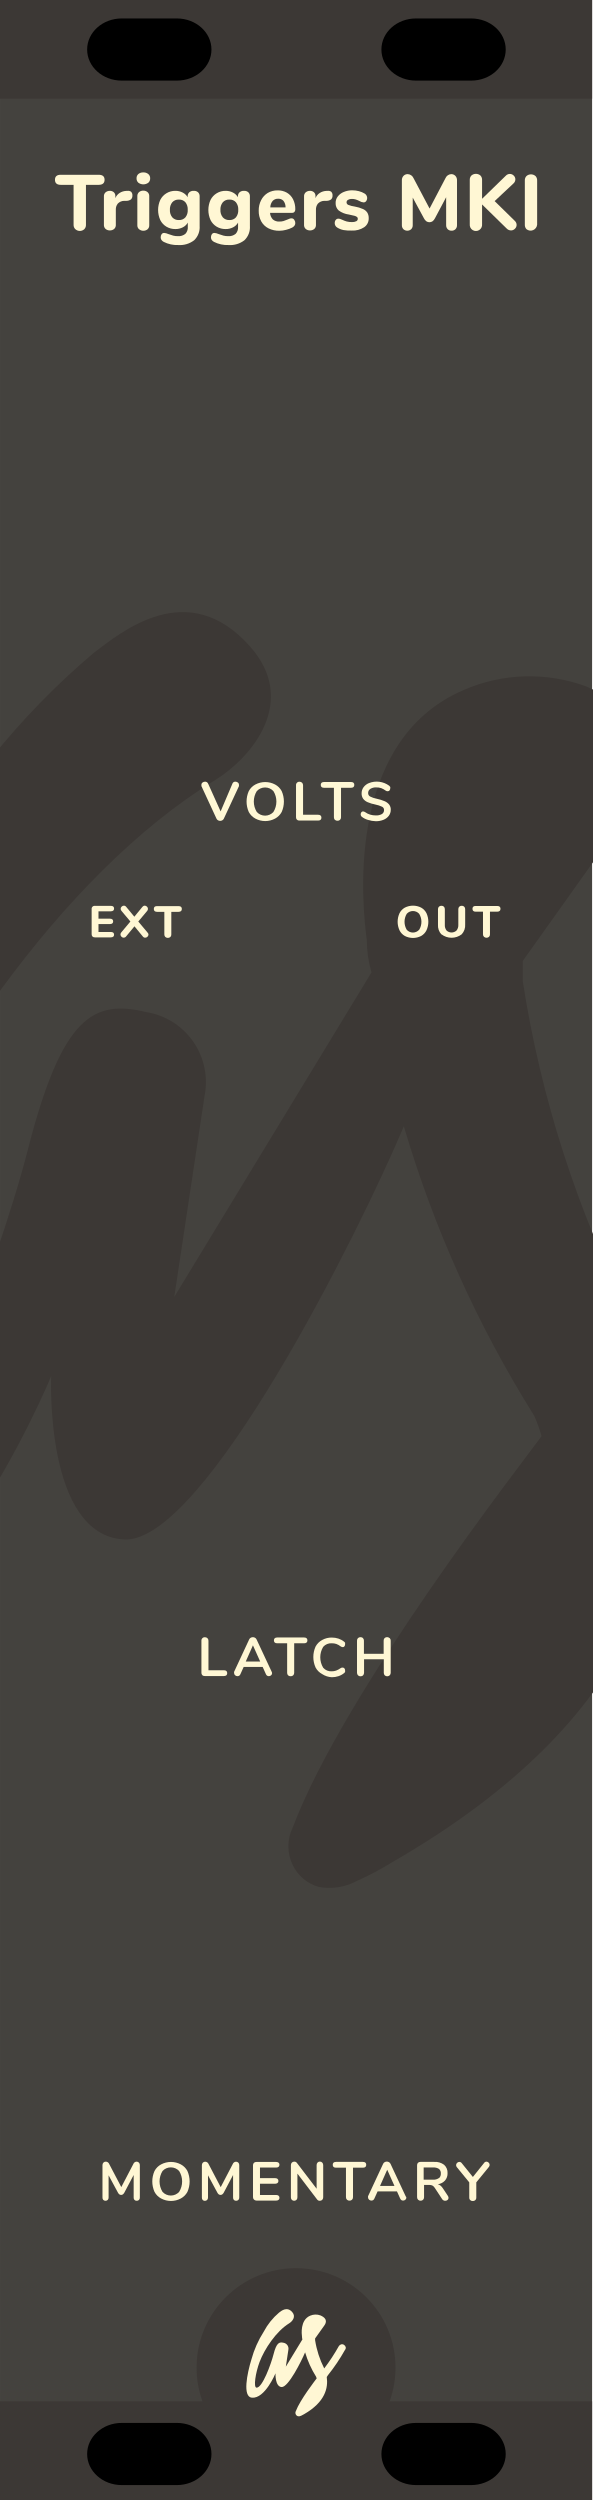
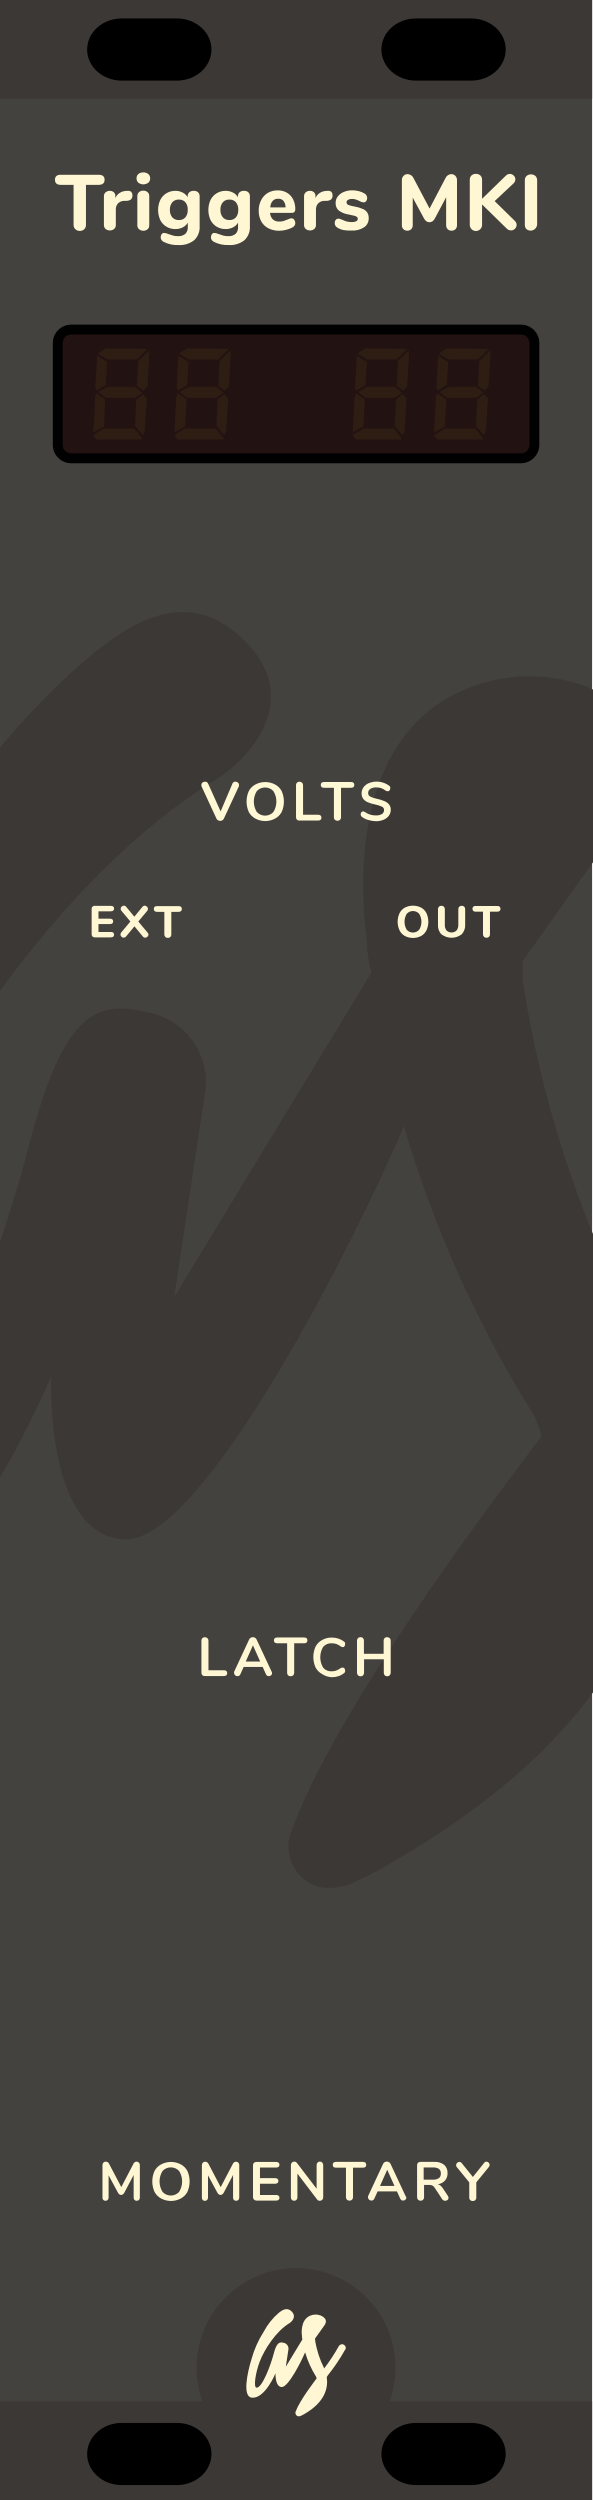
<svg xmlns="http://www.w3.org/2000/svg" width="90" height="380" viewBox="0 0 23.812 100.542" version="1.1" id="svg4541">
  <defs id="defs4535" />
  <g id="layer3" transform="translate(0,8.0744425e-6)">
    <g id="g1199" />
    <rect style="opacity:1;vector-effect:none;fill:#44423e;fill-opacity:1;stroke:none;stroke-width:0.223;stroke-linecap:butt;stroke-linejoin:miter;stroke-miterlimit:4;stroke-dasharray:none;stroke-dashoffset:0;stroke-opacity:1" id="rect1709" width="23.812" height="100.542" x="6.6526909e-06" y="-8.0744421e-06" />
    <g transform="matrix(2.098122,0,0,2.098122,-113.9269,-706.23)" data-name="Layer 2" id="g1661" style="fill:#3c3835;fill-opacity:1">
      <g data-name="Layer 1-2" id="g1659" style="fill:#3c3835;fill-opacity:1">
        <path style="fill:#3c3835;fill-opacity:1" d="m 71.31,357 a 0.91,0.91 0 0 0 -0.41,-0.53 0.77,0.77 0 0 0 -0.64,-0.1 0.91,0.91 0 0 0 -0.53,0.41 43.94,43.94 0 0 1 -3.33,5.08 21.5,21.5 0 0 1 -2.08,-6.45 v -0.39 l 2,-2.81 c 0.24,-0.34 1.26,-1.56 -0.78,-2.45 a 3.15,3.15 0 0 0 -2.36,0.07 c -2.32,1 -1.92,4.26 -1.85,4.79 q 0,0.31 0.09,0.62 l -3.78,6.22 c 0,0 0.49,-3.26 0.58,-3.85 A 1.36,1.36 0 0 0 57.1,356 c -1,-0.24 -1.61,0.06 -2.27,2.65 -0.56,2.19 -2.54,7.64 -3.86,7.6 -0.78,0 -0.24,-3.41 0.68,-5.87 1.12,-2.95 3.78,-7 6.78,-8.83 0.69,-0.43 1.6,-1.5 0.66,-2.56 -1.19,-1.34 -2.46,-0.28 -3,0.13 a 14.68,14.68 0 0 0 -3.49,4.35 22.82,22.82 0 0 0 -2.81,6.33 c -1,3.25 -2.07,8.54 0.1,8.74 3,0.27 5.39,-5.56 5.39,-5.56 0,0 -0.13,3.05 1.4,3.13 1.53,0.08 4.51,-5.9 5.36,-7.92 a 22.36,22.36 0 0 0 2.5,5.55 2.87,2.87 0 0 1 0.14,0.39 c -0.34,0.47 -3.77,4.86 -4.77,7.5 a 0.82,0.82 0 0 0 0,0.72 0.79,0.79 0 0 0 0.5,0.42 1.12,1.12 0 0 0 0.74,-0.12 5.53,5.53 0 0 0 0.66,-0.35 c 4.83,-2.78 5.52,-6 5.17,-8.48 a 2.08,2.08 0 0 1 0.26,-0.4 42.2,42.2 0 0 0 3.89,-5.77 0.76,0.76 0 0 0 0.18,-0.65 z" class="cls-4" id="path1657" />
      </g>
    </g>
    <rect style="opacity:1;vector-effect:none;fill:#3c3835;fill-opacity:1;stroke:none;stroke-width:0.223;stroke-linecap:butt;stroke-linejoin:miter;stroke-miterlimit:4;stroke-dasharray:none;stroke-dashoffset:0;stroke-opacity:1" id="rect1759" width="23.812" height="3.969" x="6.6526909e-06" y="96.573" />
    <rect y="-8.0744421e-06" x="6.6526909e-06" height="3.969" width="23.812" id="rect1806" style="opacity:1;vector-effect:none;fill:#3c3835;fill-opacity:1;stroke:none;stroke-width:0.223;stroke-linecap:butt;stroke-linejoin:miter;stroke-miterlimit:4;stroke-dasharray:none;stroke-dashoffset:0;stroke-opacity:1" />
    <g transform="translate(0,6.702779)" style="display:inline" id="g2195">
      <circle style="opacity:1;vector-effect:none;fill:#3c3835;fill-opacity:1;stroke:none;stroke-width:0.197;stroke-linecap:butt;stroke-linejoin:miter;stroke-miterlimit:4;stroke-dasharray:none;stroke-dashoffset:0;stroke-opacity:1" id="circle1732" cx="11.906" cy="88.516" r="4" />
      <g style="fill:#fff7d4;fill-opacity:1" id="g1738" data-name="Layer 2" transform="matrix(0.1762202,0,0,0.1762202,1.337592,24.78075)">
        <g style="fill:#fff7d4;fill-opacity:1" id="g1736" data-name="Layer 1-2">
          <path id="path1734" class="cls-4" d="m 71.31,357 a 0.91,0.91 0 0 0 -0.41,-0.53 0.77,0.77 0 0 0 -0.64,-0.1 0.91,0.91 0 0 0 -0.53,0.41 43.94,43.94 0 0 1 -3.33,5.08 21.5,21.5 0 0 1 -2.08,-6.45 v -0.39 l 2,-2.81 c 0.24,-0.34 1.26,-1.56 -0.78,-2.45 a 3.15,3.15 0 0 0 -2.36,0.07 c -2.32,1 -1.92,4.26 -1.85,4.79 q 0,0.31 0.09,0.62 l -3.78,6.22 c 0,0 0.49,-3.26 0.58,-3.85 A 1.36,1.36 0 0 0 57.1,356 c -1,-0.24 -1.61,0.06 -2.27,2.65 -0.56,2.19 -2.54,7.64 -3.86,7.6 -0.78,0 -0.24,-3.41 0.68,-5.87 1.12,-2.95 3.78,-7 6.78,-8.83 0.69,-0.43 1.6,-1.5 0.66,-2.56 -1.19,-1.34 -2.46,-0.28 -3,0.13 a 14.68,14.68 0 0 0 -3.49,4.35 22.82,22.82 0 0 0 -2.81,6.33 c -1,3.25 -2.07,8.54 0.1,8.74 3,0.27 5.39,-5.56 5.39,-5.56 0,0 -0.13,3.05 1.4,3.13 1.53,0.08 4.51,-5.9 5.36,-7.92 a 22.36,22.36 0 0 0 2.5,5.55 2.87,2.87 0 0 1 0.14,0.39 c -0.34,0.47 -3.77,4.86 -4.77,7.5 a 0.82,0.82 0 0 0 0,0.72 0.79,0.79 0 0 0 0.5,0.42 1.12,1.12 0 0 0 0.74,-0.12 5.53,5.53 0 0 0 0.66,-0.35 c 4.83,-2.78 5.52,-6 5.17,-8.48 a 2.08,2.08 0 0 1 0.26,-0.4 42.2,42.2 0 0 0 3.89,-5.77 0.76,0.76 0 0 0 0.18,-0.65 z" style="fill:#fff7d4;fill-opacity:1" />
        </g>
      </g>
    </g>
    <rect ry="1.392" y="97.442" x="3.504" height="2.5" width="5" id="rect863" style="display:inline;opacity:1;vector-effect:none;fill:#000000;fill-opacity:1;stroke:none;stroke-width:0.152;stroke-linecap:butt;stroke-linejoin:miter;stroke-miterlimit:4;stroke-dasharray:none;stroke-dashoffset:0;stroke-opacity:1" />
    <path style="display:inline;opacity:1;vector-effect:none;fill:#000000;fill-opacity:1;stroke:none;stroke-width:0.152;stroke-linecap:butt;stroke-linejoin:miter;stroke-miterlimit:4;stroke-dasharray:none;stroke-dashoffset:0;stroke-opacity:1" d="m 16.731,97.442 c -0.771,0 -1.392,0.558 -1.392,1.25 0,0.692 0.621,1.25 1.392,1.25 h 2.215 c 0.771,0 1.392,-0.558 1.392,-1.25 0,-0.692 -0.621,-1.25 -1.392,-1.25 z" id="rect865" />
    <rect style="display:inline;opacity:1;vector-effect:none;fill:#000000;fill-opacity:1;stroke:none;stroke-width:0.152;stroke-linecap:butt;stroke-linejoin:miter;stroke-miterlimit:4;stroke-dasharray:none;stroke-dashoffset:0;stroke-opacity:1" id="rect861" width="5" height="2.5" x="3.504" y="0.742" ry="1.392" />
    <path style="display:inline;opacity:1;vector-effect:none;fill:#000000;fill-opacity:1;stroke:none;stroke-width:0.152;stroke-linecap:butt;stroke-linejoin:miter;stroke-miterlimit:4;stroke-dasharray:none;stroke-dashoffset:0;stroke-opacity:1" d="m 16.731,0.742 c -0.771,0 -1.392,0.558 -1.392,1.25 0,0.693 0.621,1.25 1.392,1.25 h 2.215 c 0.771,0 1.392,-0.558 1.392,-1.25 0,-0.693 -0.621,-1.25 -1.392,-1.25 z" id="path1191" />
    <g transform="matrix(0.2645833,0,0,0.2645833,-83.4617,-70.70592)" id="g366">
      <path d="m 31.43,261.76 a 0.59,0.59 0 0 1 0.37,0.13 0.41,0.41 0 0 1 0.17,0.33 0.54,0.54 0 0 1 0,0.21 l -2.3,4.95 a 0.54,0.54 0 0 1 -0.23,0.25 0.66,0.66 0 0 1 -0.66,0 0.54,0.54 0 0 1 -0.23,-0.25 l -2.29,-4.95 a 0.53,0.53 0 0 1 0,-0.2 0.41,0.41 0 0 1 0.17,-0.34 0.62,0.62 0 0 1 0.39,-0.13 0.5,0.5 0 0 1 0.26,0.07 0.47,0.47 0 0 1 0.19,0.21 l 1.91,4.24 L 31,262 a 0.45,0.45 0 0 1 0.43,-0.24 z" transform="translate(319.8,124.29)" style="fill:#fff8d5" id="path356" />
      <path d="m 34.46,267.37 a 2.44,2.44 0 0 1 -1,-1 3.92,3.92 0 0 1 0,-3.18 2.41,2.41 0 0 1 1,-1 3.2,3.2 0 0 1 3,0 2.42,2.42 0 0 1 1,1 3.91,3.91 0 0 1 0,3.18 2.44,2.44 0 0 1 -1,1 3.17,3.17 0 0 1 -3,0 z m 2.74,-1 a 3,3 0 0 0 0,-3.18 1.72,1.72 0 0 0 -2.52,0 3,3 0 0 0 0,3.18 1.71,1.71 0 0 0 2.52,0 z" transform="translate(319.8,124.29)" style="fill:#fff8d5" id="path358" />
      <path d="m 40.77,267.53 a 0.49,0.49 0 0 1 -0.13,-0.37 v -4.86 a 0.5,0.5 0 0 1 0.53,-0.53 0.53,0.53 0 0 1 0.39,0.15 0.52,0.52 0 0 1 0.15,0.39 v 4.48 H 44 c 0.33,0 0.5,0.15 0.5,0.44 0,0.29 -0.17,0.44 -0.5,0.44 h -2.9 a 0.5,0.5 0 0 1 -0.33,-0.14 z" transform="translate(319.8,124.29)" style="fill:#fff8d5" id="path360" />
      <path d="m 46.55,267.56 a 0.52,0.52 0 0 1 -0.15,-0.39 v -4.48 h -1.5 q -0.5,0 -0.5,-0.44 c 0,-0.29 0.17,-0.44 0.5,-0.44 H 49 c 0.33,0 0.5,0.15 0.5,0.44 0,0.29 -0.17,0.44 -0.5,0.44 h -1.52 v 4.48 a 0.5,0.5 0 0 1 -0.53,0.53 0.53,0.53 0 0 1 -0.4,-0.14 z" transform="translate(319.8,124.29)" style="fill:#fff8d5" id="path362" />
      <path d="m 51.58,267.57 a 2.67,2.67 0 0 1 -0.92,-0.46 0.46,0.46 0 0 1 -0.19,-0.4 0.47,0.47 0 0 1 0.1,-0.3 0.31,0.31 0 0 1 0.25,-0.13 0.68,0.68 0 0 1 0.34,0.12 2.46,2.46 0 0 0 0.75,0.37 3,3 0 0 0 0.86,0.12 1.7,1.7 0 0 0 0.93,-0.21 0.69,0.69 0 0 0 0.32,-0.62 0.53,0.53 0 0 0 -0.3,-0.49 4,4 0 0 0 -1,-0.33 6,6 0 0 1 -1.19,-0.36 1.68,1.68 0 0 1 -0.69,-0.53 1.37,1.37 0 0 1 -0.23,-0.82 1.54,1.54 0 0 1 0.29,-0.92 1.9,1.9 0 0 1 0.81,-0.63 3.21,3.21 0 0 1 3.1,0.4 0.63,0.63 0 0 1 0.15,0.18 0.48,0.48 0 0 1 0,0.22 0.47,0.47 0 0 1 -0.1,0.3 0.31,0.31 0 0 1 -0.25,0.13 h -0.15 l -0.19,-0.09 a 2.83,2.83 0 0 0 -0.66,-0.37 2.25,2.25 0 0 0 -0.79,-0.12 1.54,1.54 0 0 0 -0.89,0.23 0.73,0.73 0 0 0 -0.33,0.63 0.58,0.58 0 0 0 0.29,0.52 3.4,3.4 0 0 0 1,0.34 6.68,6.68 0 0 1 1.2,0.37 1.79,1.79 0 0 1 0.71,0.52 1.25,1.25 0 0 1 0.24,0.79 1.5,1.5 0 0 1 -0.29,0.91 1.87,1.87 0 0 1 -0.8,0.61 3,3 0 0 1 -1.19,0.22 4.2,4.2 0 0 1 -1.18,-0.2 z" transform="translate(319.8,124.29)" style="fill:#fff8d5" id="path364" />
    </g>
    <g id="g4012" transform="matrix(0.2645833,0,0,0.2645833,-515.2881,-326.2026)">
      <path d="m 1689.28,677.77 a 2,2 0 0 1 -0.81,-0.86 3.11,3.11 0 0 1 0,-2.6 2,2 0 0 1 0.81,-0.85 2.73,2.73 0 0 1 2.48,0 2,2 0 0 1 0.81,0.85 3.12,3.12 0 0 1 0,2.6 2,2 0 0 1 -0.81,0.86 2.7,2.7 0 0 1 -2.48,0 z m 2.18,-0.94 a 2.33,2.33 0 0 0 0,-2.43 1.27,1.27 0 0 0 -1.89,0 2.36,2.36 0 0 0 0,2.43 1.26,1.26 0 0 0 1.88,0 z" transform="translate(319.8,697.39)" style="fill:#fff7d4" id="path4006" />
      <path d="m 1694.85,677.55 a 2,2 0 0 1 -0.53,-1.52 v -2.33 a 0.49,0.49 0 0 1 0.52,-0.52 0.5,0.5 0 0 1 0.38,0.14 0.52,0.52 0 0 1 0.14,0.38 v 2.37 a 1.28,1.28 0 0 0 0.26,0.87 1.11,1.11 0 0 0 1.52,0 1.28,1.28 0 0 0 0.27,-0.87 v -2.37 a 0.52,0.52 0 0 1 0.14,-0.38 0.5,0.5 0 0 1 0.38,-0.14 0.49,0.49 0 0 1 0.52,0.52 v 2.3 a 2,2 0 0 1 -0.53,1.52 2.52,2.52 0 0 1 -3.07,0 z" transform="translate(319.8,697.39)" style="fill:#fff7d4" id="path4008" />
      <path d="m 1701.31,677.9 a 0.51,0.51 0 0 1 -0.15,-0.38 v -3.44 h -1.1 q -0.5,0 -0.5,-0.44 0,-0.44 0.5,-0.43 h 3.26 q 0.5,0 0.5,0.43 0,0.43 -0.5,0.44 h -1.1 v 3.44 a 0.51,0.51 0 0 1 -0.14,0.38 0.59,0.59 0 0 1 -0.77,0 z" transform="translate(319.8,697.39)" style="fill:#fff7d4" id="path4010" />
    </g>
    <g id="g4047" transform="matrix(0.2645833,0,0,0.2645833,-528.4341,-329.3982)">
      <path d="m 1691.49,689.94 a 0.5,0.5 0 0 1 -0.13,-0.37 v -3.8 a 0.45,0.45 0 0 1 0.5,-0.5 h 2.41 q 0.5,0 0.5,0.41 0,0.41 -0.5,0.42 h -1.87 v 1.12 h 1.73 c 0.34,0 0.5,0.14 0.5,0.41 0,0.27 -0.17,0.41 -0.5,0.41 h -1.73 v 1.2 h 1.87 q 0.5,0 0.5,0.41 0,0.41 -0.5,0.41 h -2.41 a 0.5,0.5 0 0 1 -0.37,-0.12 z" transform="translate(319.8,697.39)" style="fill:#fff7d4" id="path4041" />
      <path d="m 1700,689.62 a 0.46,0.46 0 0 1 -0.15,0.34 0.49,0.49 0 0 1 -0.35,0.15 0.44,0.44 0 0 1 -0.35,-0.17 l -1.28,-1.56 -1.29,1.56 a 0.45,0.45 0 0 1 -0.35,0.17 0.48,0.48 0 0 1 -0.34,-0.15 0.46,0.46 0 0 1 -0.15,-0.34 0.48,0.48 0 0 1 0.12,-0.31 l 1.39,-1.66 -1.35,-1.61 a 0.47,0.47 0 0 1 -0.13,-0.31 0.46,0.46 0 0 1 0.15,-0.34 0.49,0.49 0 0 1 0.34,-0.15 0.45,0.45 0 0 1 0.35,0.18 l 1.24,1.5 1.23,-1.5 a 0.45,0.45 0 0 1 0.35,-0.18 0.48,0.48 0 0 1 0.34,0.15 0.46,0.46 0 0 1 0.15,0.34 0.47,0.47 0 0 1 -0.12,0.31 l -1.35,1.61 1.39,1.66 a 0.47,0.47 0 0 1 0.16,0.31 z" transform="translate(319.8,697.39)" style="fill:#fff7d4" id="path4043" />
      <path d="m 1702.56,690 a 0.51,0.51 0 0 1 -0.15,-0.38 v -3.44 h -1.1 q -0.5,0 -0.5,-0.44 0,-0.44 0.5,-0.43 h 3.26 q 0.5,0 0.5,0.43 0,0.43 -0.5,0.44 h -1.1 v 3.44 a 0.51,0.51 0 0 1 -0.14,0.38 0.59,0.59 0 0 1 -0.77,0 z" transform="translate(319.8,697.39)" style="fill:#fff7d4" id="path4045" />
    </g>
    <g transform="matrix(0.2645833,0,0,0.2645833,-524.9163,-393.3171)" id="g4130">
      <path id="path4108" style="fill:#fff7d4" transform="translate(319.8,697.39)" d="m 1675.58,824 a 0.9,0.9 0 0 1 -0.26,-0.67 v -6.07 h -1.94 q -0.89,0 -0.89,-0.77 0,-0.77 0.89,-0.76 h 5.76 q 0.89,0 0.89,0.76 0,0.76 -0.89,0.77 h -1.94 v 6.07 a 0.91,0.91 0 0 1 -0.25,0.67 1,1 0 0 1 -1.36,0 z" />
      <path id="path4110" style="fill:#fff7d4" transform="translate(319.8,697.39)" d="m 1684.05,818.3 a 0.71,0.71 0 0 1 0.21,0.56 0.8,0.8 0 0 1 -0.19,0.59 1.12,1.12 0 0 1 -0.68,0.24 h -0.36 a 1.37,1.37 0 0 0 -1,0.43 1.41,1.41 0 0 0 -0.29,0.92 v 2.29 a 0.78,0.78 0 0 1 -0.26,0.64 1,1 0 0 1 -0.64,0.22 1,1 0 0 1 -0.65,-0.22 0.78,0.78 0 0 1 -0.26,-0.64 V 819 a 0.75,0.75 0 0 1 0.26,-0.61 1,1 0 0 1 0.64,-0.22 0.88,0.88 0 0 1 0.6,0.21 0.73,0.73 0 0 1 0.24,0.58 v 0.32 a 1.67,1.67 0 0 1 0.65,-0.79 2,2 0 0 1 1,-0.31 h 0.17 a 0.75,0.75 0 0 1 0.56,0.12 z" />
      <path id="path4112" style="fill:#fff7d4" transform="translate(319.8,697.39)" d="m 1685.17,816.94 a 0.85,0.85 0 0 1 -0.28,-0.67 0.83,0.83 0 0 1 0.28,-0.66 1.11,1.11 0 0 1 0.76,-0.24 1.1,1.1 0 0 1 0.75,0.25 0.82,0.82 0 0 1 0.28,0.65 0.85,0.85 0 0 1 -0.28,0.67 1.28,1.28 0 0 1 -1.51,0 z m 0.1,7.07 a 0.78,0.78 0 0 1 -0.26,-0.64 V 819 a 0.78,0.78 0 0 1 0.26,-0.64 1,1 0 0 1 0.65,-0.22 1,1 0 0 1 0.64,0.22 0.78,0.78 0 0 1 0.26,0.64 v 4.38 a 0.78,0.78 0 0 1 -0.26,0.64 1,1 0 0 1 -0.64,0.22 1,1 0 0 1 -0.65,-0.24 z" />
      <path id="path4114" style="fill:#fff7d4" transform="translate(319.8,697.39)" d="m 1694.23,818.38 a 0.81,0.81 0 0 1 0.25,0.62 v 4.52 a 2.73,2.73 0 0 1 -0.83,2.16 3.56,3.56 0 0 1 -2.42,0.73 4.52,4.52 0 0 1 -2.21,-0.48 1,1 0 0 1 -0.34,-0.29 0.67,0.67 0 0 1 -0.12,-0.39 0.8,0.8 0 0 1 0.14,-0.49 0.46,0.46 0 0 1 0.38,-0.19 1.11,1.11 0 0 1 0.31,0.05 l 0.37,0.13 a 7.14,7.14 0 0 0 0.71,0.23 2.78,2.78 0 0 0 0.7,0.08 1.62,1.62 0 0 0 1.14,-0.35 1.38,1.38 0 0 0 0.37,-1.06 V 823 a 1.78,1.78 0 0 1 -0.76,0.72 2.4,2.4 0 0 1 -1.13,0.26 2.58,2.58 0 0 1 -1.36,-0.36 2.46,2.46 0 0 1 -0.93,-1 3.71,3.71 0 0 1 0,-3.08 2.5,2.5 0 0 1 0.93,-1 2.54,2.54 0 0 1 1.36,-0.37 2.38,2.38 0 0 1 1.11,0.26 1.83,1.83 0 0 1 0.76,0.71 V 819 a 0.78,0.78 0 0 1 0.25,-0.61 0.94,0.94 0 0 1 0.65,-0.22 0.91,0.91 0 0 1 0.67,0.21 z m -1.91,3.82 a 1.68,1.68 0 0 0 0.35,-1.14 1.71,1.71 0 0 0 -0.35,-1.15 1.23,1.23 0 0 0 -1,-0.41 1.25,1.25 0 0 0 -1,0.41 1.69,1.69 0 0 0 -0.36,1.15 1.67,1.67 0 0 0 0.36,1.14 1.26,1.26 0 0 0 1,0.41 1.24,1.24 0 0 0 1,-0.41 z" />
      <path id="path4116" style="fill:#fff7d4" transform="translate(319.8,697.39)" d="m 1701.87,818.38 a 0.81,0.81 0 0 1 0.25,0.62 v 4.52 a 2.73,2.73 0 0 1 -0.83,2.16 3.56,3.56 0 0 1 -2.42,0.73 4.52,4.52 0 0 1 -2.21,-0.48 1,1 0 0 1 -0.34,-0.29 0.67,0.67 0 0 1 -0.12,-0.39 0.8,0.8 0 0 1 0.14,-0.49 0.46,0.46 0 0 1 0.38,-0.19 1.11,1.11 0 0 1 0.31,0.05 l 0.37,0.13 a 7.14,7.14 0 0 0 0.71,0.23 2.78,2.78 0 0 0 0.7,0.08 1.62,1.62 0 0 0 1.14,-0.35 1.38,1.38 0 0 0 0.37,-1.06 V 823 a 1.78,1.78 0 0 1 -0.76,0.72 2.4,2.4 0 0 1 -1.13,0.26 2.58,2.58 0 0 1 -1.36,-0.36 2.46,2.46 0 0 1 -0.93,-1 3.71,3.71 0 0 1 0,-3.08 2.5,2.5 0 0 1 0.93,-1 2.54,2.54 0 0 1 1.36,-0.37 2.38,2.38 0 0 1 1.11,0.26 1.83,1.83 0 0 1 0.76,0.71 V 819 a 0.78,0.78 0 0 1 0.25,-0.61 0.94,0.94 0 0 1 0.65,-0.22 0.91,0.91 0 0 1 0.67,0.21 z m -1.87,3.82 a 1.68,1.68 0 0 0 0.35,-1.14 1.71,1.71 0 0 0 -0.35,-1.15 1.23,1.23 0 0 0 -1,-0.41 1.25,1.25 0 0 0 -1,0.41 1.69,1.69 0 0 0 -0.36,1.15 1.67,1.67 0 0 0 0.36,1.14 1.26,1.26 0 0 0 1,0.41 1.24,1.24 0 0 0 1,-0.41 z" />
      <path id="path4118" style="fill:#fff7d4" transform="translate(319.8,697.39)" d="m 1708.87,822.59 a 0.78,0.78 0 0 1 0.15,0.49 0.66,0.66 0 0 1 -0.12,0.38 1,1 0 0 1 -0.34,0.29 4.31,4.31 0 0 1 -0.95,0.35 4.06,4.06 0 0 1 -1,0.14 3.57,3.57 0 0 1 -1.67,-0.37 2.6,2.6 0 0 1 -1.1,-1.06 3.29,3.29 0 0 1 -0.38,-1.63 3.33,3.33 0 0 1 0.37,-1.6 2.72,2.72 0 0 1 1,-1.09 2.89,2.89 0 0 1 1.5,-0.39 2.74,2.74 0 0 1 1.41,0.35 2.42,2.42 0 0 1 0.94,1 3.31,3.31 0 0 1 0.34,1.53 0.58,0.58 0 0 1 -0.13,0.4 0.45,0.45 0 0 1 -0.35,0.14 h -3.36 a 1.6,1.6 0 0 0 0.43,1 1.42,1.42 0 0 0 1,0.32 2.15,2.15 0 0 0 0.62,-0.08 5.93,5.93 0 0 0 0.61,-0.23 l 0.32,-0.13 a 0.87,0.87 0 0 1 0.28,-0.05 0.47,0.47 0 0 1 0.43,0.24 z m -3.28,-2.9 a 1.57,1.57 0 0 0 -0.37,1 h 2.32 a 1.57,1.57 0 0 0 -0.32,-1 1,1 0 0 0 -0.8,-0.32 1.09,1.09 0 0 0 -0.84,0.33 z" />
      <path id="path4120" style="fill:#fff7d4" transform="translate(319.8,697.39)" d="m 1714.47,818.3 a 0.71,0.71 0 0 1 0.21,0.56 0.8,0.8 0 0 1 -0.19,0.59 1.12,1.12 0 0 1 -0.68,0.24 h -0.36 a 1.37,1.37 0 0 0 -1,0.43 1.42,1.42 0 0 0 -0.29,0.92 v 2.29 a 0.78,0.78 0 0 1 -0.26,0.64 1,1 0 0 1 -0.64,0.22 1,1 0 0 1 -0.65,-0.22 0.78,0.78 0 0 1 -0.26,-0.64 V 819 a 0.75,0.75 0 0 1 0.26,-0.61 1,1 0 0 1 0.64,-0.22 0.88,0.88 0 0 1 0.6,0.21 0.73,0.73 0 0 1 0.24,0.58 v 0.32 a 1.66,1.66 0 0 1 0.65,-0.79 2,2 0 0 1 1,-0.31 h 0.17 a 0.75,0.75 0 0 1 0.56,0.12 z" />
      <path id="path4122" style="fill:#fff7d4" transform="translate(319.8,697.39)" d="m 1716.34,824.13 a 2.86,2.86 0 0 1 -0.95,-0.38 0.74,0.74 0 0 1 -0.28,-0.29 0.85,0.85 0 0 1 -0.1,-0.41 0.69,0.69 0 0 1 0.16,-0.46 0.48,0.48 0 0 1 0.38,-0.19 1,1 0 0 1 0.31,0.05 l 0.32,0.13 a 4.3,4.3 0 0 0 0.66,0.25 3,3 0 0 0 0.8,0.09 1.33,1.33 0 0 0 0.65,-0.13 0.4,0.4 0 0 0 0.23,-0.36 0.36,0.36 0 0 0 -0.1,-0.27 1,1 0 0 0 -0.38,-0.19 q -0.28,-0.08 -0.88,-0.2 a 3.3,3.3 0 0 1 -1.54,-0.61 1.43,1.43 0 0 1 -0.47,-1.14 1.55,1.55 0 0 1 0.33,-1 2.19,2.19 0 0 1 0.91,-0.68 3.27,3.27 0 0 1 1.3,-0.25 3.88,3.88 0 0 1 1,0.13 3.23,3.23 0 0 1 0.88,0.37 0.8,0.8 0 0 1 0.22,1.15 0.48,0.48 0 0 1 -0.38,0.19 1.41,1.41 0 0 1 -0.66,-0.22 3.43,3.43 0 0 0 -0.55,-0.23 1.94,1.94 0 0 0 -0.58,-0.08 1.08,1.08 0 0 0 -0.59,0.14 0.43,0.43 0 0 0 -0.22,0.38 0.42,0.42 0 0 0 0.25,0.38 3.94,3.94 0 0 0 1,0.26 5.29,5.29 0 0 1 1.26,0.38 1.53,1.53 0 0 1 0.66,0.56 1.63,1.63 0 0 1 0.2,0.85 1.59,1.59 0 0 1 -0.7,1.36 3.15,3.15 0 0 1 -1.88,0.5 6,6 0 0 1 -1.26,-0.08 z" />
      <path id="path4124" style="fill:#fff7d4" transform="translate(319.8,697.39)" d="m 1733.35,815.89 a 0.93,0.93 0 0 1 0.25,0.67 v 6.82 a 0.84,0.84 0 0 1 -0.23,0.62 0.81,0.81 0 0 1 -0.6,0.23 0.8,0.8 0 0 1 -0.59,-0.23 0.84,0.84 0 0 1 -0.23,-0.62 v -4.24 l -1.7,3.2 a 1.34,1.34 0 0 1 -0.37,0.46 0.84,0.84 0 0 1 -0.94,0 1.29,1.29 0 0 1 -0.37,-0.46 l -1.7,-3.14 v 4.18 a 0.84,0.84 0 0 1 -0.23,0.62 0.88,0.88 0 0 1 -1.19,0 0.84,0.84 0 0 1 -0.23,-0.62 v -6.82 a 0.93,0.93 0 0 1 0.25,-0.67 0.85,0.85 0 0 1 0.64,-0.26 1,1 0 0 1 0.88,0.61 l 2.44,4.62 2.42,-4.62 a 1,1 0 0 1 0.86,-0.61 0.85,0.85 0 0 1 0.64,0.26 z" />
      <path id="path4126" style="fill:#fff7d4" transform="translate(319.8,697.39)" d="m 1742.66,823.35 a 0.8,0.8 0 0 1 -0.26,0.59 0.83,0.83 0 0 1 -0.59,0.25 0.93,0.93 0 0 1 -0.68,-0.31 l -3.72,-3.64 v 3 a 0.94,0.94 0 1 1 -1.87,0 v -6.73 a 0.91,0.91 0 0 1 0.25,-0.67 1.05,1.05 0 0 1 1.37,0 0.91,0.91 0 0 1 0.25,0.67 v 2.87 l 3.62,-3.52 a 0.83,0.83 0 0 1 0.6,-0.26 0.82,0.82 0 0 1 0.59,0.25 0.79,0.79 0 0 1 0.25,0.58 0.84,0.84 0 0 1 -0.29,0.62 l -2.86,2.68 3.06,3 a 0.83,0.83 0 0 1 0.28,0.62 z" />
      <path id="path4128" style="fill:#fff7d4" transform="translate(319.8,697.39)" d="m 1744.16,824 a 0.92,0.92 0 0 1 -0.25,-0.68 v -6.73 a 0.91,0.91 0 0 1 0.25,-0.67 1.05,1.05 0 0 1 1.37,0 0.91,0.91 0 0 1 0.25,0.67 v 6.73 a 1,1 0 0 1 -1.62,0.68 z" />
    </g>
    <g transform="matrix(0.2645833,0,0,0.2645833,-543.3919,-341.4898)" id="g4160">
      <path id="path4150" style="fill:#fff7d4" transform="translate(319.8,697.39)" d="m 1764.71,847.9 a 0.49,0.49 0 0 1 -0.13,-0.37 v -4.86 a 0.5,0.5 0 0 1 0.53,-0.53 0.53,0.53 0 0 1 0.39,0.15 0.52,0.52 0 0 1 0.15,0.39 v 4.48 h 2.35 c 0.33,0 0.5,0.15 0.5,0.44 0,0.29 -0.17,0.44 -0.5,0.44 h -2.9 a 0.5,0.5 0 0 1 -0.39,-0.14 z" />
      <path id="path4152" style="fill:#fff7d4" transform="translate(319.8,697.39)" d="m 1775.32,847.61 a 0.41,0.41 0 0 1 -0.15,0.32 0.52,0.52 0 0 1 -0.35,0.13 0.46,0.46 0 0 1 -0.43,-0.29 l -0.5,-1.11 H 1771 l -0.5,1.11 a 0.47,0.47 0 0 1 -0.18,0.22 0.49,0.49 0 0 1 -0.26,0.07 0.53,0.53 0 0 1 -0.35,-0.13 0.41,0.41 0 0 1 -0.16,-0.32 0.51,0.51 0 0 1 0,-0.22 l 2.29,-4.92 a 0.53,0.53 0 0 1 0.23,-0.25 0.66,0.66 0 0 1 0.66,0 0.54,0.54 0 0 1 0.23,0.25 l 2.3,4.92 a 0.51,0.51 0 0 1 0.06,0.22 z m -4,-1.78 h 2.19 l -1.1,-2.46 z" />
      <path id="path4154" style="fill:#fff7d4" transform="translate(319.8,697.39)" d="m 1777.75,847.93 a 0.52,0.52 0 0 1 -0.14,-0.39 v -4.48 h -1.51 q -0.5,0 -0.5,-0.44 c 0,-0.29 0.17,-0.44 0.5,-0.44 h 4.09 c 0.33,0 0.5,0.15 0.5,0.44 0,0.29 -0.17,0.44 -0.5,0.44 h -1.51 v 4.48 a 0.5,0.5 0 0 1 -0.53,0.53 0.53,0.53 0 0 1 -0.4,-0.14 z" />
      <path id="path4156" style="fill:#fff7d4" transform="translate(319.8,697.39)" d="m 1782.93,847.74 a 2.42,2.42 0 0 1 -1,-1 3.89,3.89 0 0 1 0,-3.18 2.43,2.43 0 0 1 1,-1 2.92,2.92 0 0 1 1.48,-0.37 3.19,3.19 0 0 1 1,0.16 2.66,2.66 0 0 1 0.86,0.47 0.49,0.49 0 0 1 0.15,0.17 0.55,0.55 0 0 1 0,0.22 0.48,0.48 0 0 1 -0.1,0.31 0.3,0.3 0 0 1 -0.24,0.13 0.62,0.62 0 0 1 -0.34,-0.12 2.44,2.44 0 0 0 -0.66,-0.37 2.14,2.14 0 0 0 -0.68,-0.1 1.59,1.59 0 0 0 -1.31,0.54 3.06,3.06 0 0 0 0,3.18 1.59,1.59 0 0 0 1.31,0.54 2,2 0 0 0 0.66,-0.11 3.15,3.15 0 0 0 0.68,-0.37 l 0.17,-0.08 a 0.46,0.46 0 0 1 0.17,0 0.3,0.3 0 0 1 0.24,0.12 0.48,0.48 0 0 1 0.1,0.31 0.55,0.55 0 0 1 0,0.22 0.48,0.48 0 0 1 -0.15,0.18 2.68,2.68 0 0 1 -0.86,0.47 3.22,3.22 0 0 1 -1,0.16 2.92,2.92 0 0 1 -1.48,-0.48 z" />
      <path id="path4158" style="fill:#fff7d4" transform="translate(319.8,697.39)" d="m 1793.21,842.28 a 0.53,0.53 0 0 1 0.14,0.39 v 4.87 a 0.54,0.54 0 0 1 -0.15,0.39 0.56,0.56 0 0 1 -0.76,0 0.55,0.55 0 0 1 -0.14,-0.39 v -2.05 h -3 v 2.05 a 0.54,0.54 0 0 1 -0.15,0.39 0.51,0.51 0 0 1 -0.39,0.15 0.5,0.5 0 0 1 -0.38,-0.15 0.54,0.54 0 0 1 -0.15,-0.39 v -4.87 a 0.53,0.53 0 0 1 0.14,-0.39 0.5,0.5 0 0 1 0.38,-0.15 0.5,0.5 0 0 1 0.53,0.53 v 2 h 3 v -2 a 0.53,0.53 0 0 1 0.14,-0.39 0.57,0.57 0 0 1 0.76,0 z" />
    </g>
    <g transform="matrix(0.2645833,0,0,0.2645833,-543.2965,-327.2023)" id="g4180">
      <path id="path4162" style="fill:#fff7d4" transform="translate(319.8,697.39)" d="m 1754.72,868 a 0.53,0.53 0 0 1 0.14,0.39 v 4.91 a 0.49,0.49 0 0 1 -0.13,0.37 0.48,0.48 0 0 1 -0.35,0.13 0.45,0.45 0 0 1 -0.34,-0.13 0.51,0.51 0 0 1 -0.12,-0.37 v -3.42 l -1.41,2.67 a 0.81,0.81 0 0 1 -0.22,0.27 0.44,0.44 0 0 1 -0.27,0.09 0.46,0.46 0 0 1 -0.27,-0.08 0.76,0.76 0 0 1 -0.22,-0.27 l -1.42,-2.63 v 3.38 a 0.51,0.51 0 0 1 -0.13,0.36 0.5,0.5 0 0 1 -0.68,0 0.51,0.51 0 0 1 -0.12,-0.37 v -4.91 a 0.54,0.54 0 0 1 0.14,-0.39 0.48,0.48 0 0 1 0.37,-0.15 0.56,0.56 0 0 1 0.51,0.36 l 1.84,3.51 1.83,-3.51 a 0.55,0.55 0 0 1 0.49,-0.36 0.5,0.5 0 0 1 0.36,0.15 z" />
      <path id="path4164" style="fill:#fff7d4" transform="translate(319.8,697.39)" d="m 1758.09,873.45 a 2.44,2.44 0 0 1 -1,-1 3.91,3.91 0 0 1 0,-3.18 2.42,2.42 0 0 1 1,-1 3.2,3.2 0 0 1 3,0 2.43,2.43 0 0 1 1,1 3.92,3.92 0 0 1 0,3.18 2.45,2.45 0 0 1 -1,1 3.17,3.17 0 0 1 -3,0 z m 2.74,-1 a 3,3 0 0 0 0,-3.18 1.72,1.72 0 0 0 -2.52,0 3,3 0 0 0 0,3.18 1.71,1.71 0 0 0 2.52,0 z" />
      <path id="path4166" style="fill:#fff7d4" transform="translate(319.8,697.39)" d="m 1769.83,868 a 0.53,0.53 0 0 1 0.14,0.39 v 4.91 a 0.5,0.5 0 0 1 -0.13,0.37 0.48,0.48 0 0 1 -0.35,0.13 0.45,0.45 0 0 1 -0.34,-0.13 0.51,0.51 0 0 1 -0.12,-0.37 v -3.42 l -1.41,2.67 a 0.82,0.82 0 0 1 -0.22,0.27 0.44,0.44 0 0 1 -0.27,0.09 0.46,0.46 0 0 1 -0.27,-0.08 0.76,0.76 0 0 1 -0.22,-0.27 l -1.42,-2.63 v 3.38 a 0.51,0.51 0 0 1 -0.13,0.36 0.45,0.45 0 0 1 -0.34,0.14 0.45,0.45 0 0 1 -0.34,-0.13 0.51,0.51 0 0 1 -0.12,-0.37 v -4.91 a 0.54,0.54 0 0 1 0.14,-0.39 0.49,0.49 0 0 1 0.37,-0.15 0.56,0.56 0 0 1 0.51,0.36 l 1.84,3.51 1.83,-3.51 a 0.55,0.55 0 0 1 0.49,-0.36 0.5,0.5 0 0 1 0.36,0.14 z" />
      <path id="path4168" style="fill:#fff7d4" transform="translate(319.8,697.39)" d="m 1772.2,873.61 a 0.49,0.49 0 0 1 -0.14,-0.37 v -4.84 a 0.49,0.49 0 0 1 0.14,-0.37 0.52,0.52 0 0 1 0.38,-0.13 h 3 a 0.58,0.58 0 0 1 0.37,0.11 0.37,0.37 0 0 1 0.13,0.31 0.39,0.39 0 0 1 -0.13,0.32 0.56,0.56 0 0 1 -0.37,0.11 h -2.46 v 1.61 h 2.3 a 0.57,0.57 0 0 1 0.37,0.11 0.38,0.38 0 0 1 0.13,0.32 0.37,0.37 0 0 1 -0.13,0.31 0.58,0.58 0 0 1 -0.37,0.11 h -2.3 v 1.71 h 2.46 a 0.56,0.56 0 0 1 0.37,0.11 0.39,0.39 0 0 1 0.13,0.32 0.37,0.37 0 0 1 -0.13,0.31 0.57,0.57 0 0 1 -0.37,0.11 h -3 a 0.52,0.52 0 0 1 -0.38,-0.16 z" />
      <path id="path4170" style="fill:#fff7d4" transform="translate(319.8,697.39)" d="m 1782.59,868 a 0.54,0.54 0 0 1 0.14,0.39 v 4.87 a 0.55,0.55 0 0 1 -0.14,0.39 0.48,0.48 0 0 1 -0.37,0.15 0.47,0.47 0 0 1 -0.41,-0.19 l -3,-3.94 v 3.59 a 0.56,0.56 0 0 1 -0.13,0.39 0.52,0.52 0 0 1 -0.73,0 0.56,0.56 0 0 1 -0.13,-0.39 v -4.87 a 0.53,0.53 0 0 1 0.14,-0.39 0.5,0.5 0 0 1 0.37,-0.15 0.47,0.47 0 0 1 0.4,0.19 l 3,3.93 v -3.59 a 0.54,0.54 0 0 1 0.14,-0.39 0.48,0.48 0 0 1 0.36,-0.15 0.49,0.49 0 0 1 0.36,0.16 z" />
      <path id="path4172" style="fill:#fff7d4" transform="translate(319.8,697.39)" d="m 1786.34,873.64 a 0.52,0.52 0 0 1 -0.15,-0.39 v -4.48 h -1.51 q -0.5,0 -0.5,-0.44 0,-0.44 0.5,-0.44 h 4.09 q 0.5,0 0.5,0.44 0,0.44 -0.5,0.44 h -1.51 v 4.48 a 0.5,0.5 0 0 1 -0.53,0.53 0.53,0.53 0 0 1 -0.39,-0.14 z" />
      <path id="path4174" style="fill:#fff7d4" transform="translate(319.8,697.39)" d="m 1795.37,873.32 a 0.41,0.41 0 0 1 -0.15,0.32 0.52,0.52 0 0 1 -0.35,0.13 0.48,0.48 0 0 1 -0.25,-0.07 0.48,0.48 0 0 1 -0.18,-0.22 l -0.5,-1.11 H 1791 l -0.5,1.11 a 0.48,0.48 0 0 1 -0.18,0.22 0.49,0.49 0 0 1 -0.26,0.07 0.53,0.53 0 0 1 -0.35,-0.13 0.41,0.41 0 0 1 -0.16,-0.32 0.51,0.51 0 0 1 0,-0.22 l 2.29,-4.92 a 0.54,0.54 0 0 1 0.23,-0.25 0.66,0.66 0 0 1 0.66,0 0.54,0.54 0 0 1 0.23,0.25 l 2.3,4.92 a 0.51,0.51 0 0 1 0.11,0.22 z m -4,-1.78 h 2.19 l -1.1,-2.46 z" />
      <path id="path4176" style="fill:#fff7d4" transform="translate(319.8,697.39)" d="m 1801.78,873.36 a 0.39,0.39 0 0 1 -0.15,0.32 0.55,0.55 0 0 1 -0.36,0.12 0.54,0.54 0 0 1 -0.46,-0.25 l -1.1,-1.68 a 1.08,1.08 0 0 0 -0.35,-0.37 1,1 0 0 0 -0.49,-0.11 h -0.81 v 1.86 a 0.54,0.54 0 0 1 -0.14,0.39 0.51,0.51 0 0 1 -0.38,0.15 0.52,0.52 0 0 1 -0.39,-0.15 0.53,0.53 0 0 1 -0.15,-0.39 v -4.86 a 0.5,0.5 0 0 1 0.14,-0.37 0.52,0.52 0 0 1 0.38,-0.13 h 2.08 a 2.26,2.26 0 0 1 1.51,0.44 1.59,1.59 0 0 1 0.52,1.28 1.62,1.62 0 0 1 -0.39,1.12 1.83,1.83 0 0 1 -1.09,0.56 1.05,1.05 0 0 1 0.42,0.21 1.85,1.85 0 0 1 0.36,0.42 l 0.76,1.15 a 0.53,0.53 0 0 1 0.09,0.29 z m -1.45,-3 a 0.85,0.85 0 0 0 0.28,-0.7 0.83,0.83 0 0 0 -0.28,-0.7 1.45,1.45 0 0 0 -0.89,-0.22 H 1798 v 1.85 h 1.39 a 1.4,1.4 0 0 0 0.94,-0.25 z" />
      <path id="path4178" style="fill:#fff7d4" transform="translate(319.8,697.39)" d="m 1807.54,867.85 a 0.48,0.48 0 0 1 0.34,0.15 0.46,0.46 0 0 1 0.15,0.34 0.49,0.49 0 0 1 -0.12,0.32 L 1806,871 v 2.3 a 0.52,0.52 0 0 1 -0.15,0.4 0.53,0.53 0 0 1 -0.38,0.14 0.54,0.54 0 0 1 -0.39,-0.14 0.52,0.52 0 0 1 -0.15,-0.4 V 871 l -1.88,-2.3 a 0.49,0.49 0 0 1 -0.12,-0.32 0.46,0.46 0 0 1 0.15,-0.34 0.48,0.48 0 0 1 0.34,-0.15 0.45,0.45 0 0 1 0.36,0.18 l 1.7,2.11 1.69,-2.11 a 0.45,0.45 0 0 1 0.37,-0.22 z" />
    </g>
    <g transform="matrix(0.2645833,0,0,0.2645833,-560.5225,-405.9529)" id="g4186">
      <path id="path4182" style="fill:#fff7d4" transform="translate(319.8,697.39)" d="m 1771.41,898.64 a 2,2 0 0 1 -0.82,-0.86 3.11,3.11 0 0 1 0,-2.61 2,2 0 0 1 0.82,-0.85 2.68,2.68 0 0 1 2.77,0.19 0.51,0.51 0 0 1 0.14,0.16 0.45,0.45 0 0 1 0,0.2 0.47,0.47 0 0 1 -0.1,0.3 0.3,0.3 0 0 1 -0.24,0.13 h -0.17 l -0.16,-0.08 a 2.26,2.26 0 0 0 -0.5,-0.25 1.55,1.55 0 0 0 -0.5,-0.08 1.19,1.19 0 0 0 -1,0.4 1.88,1.88 0 0 0 -0.33,1.21 q 0,1.62 1.31,1.62 a 1.42,1.42 0 0 0 0.48,-0.08 3,3 0 0 0 0.52,-0.25 l 0.17,-0.08 h 0.16 a 0.3,0.3 0 0 1 0.24,0.13 0.47,0.47 0 0 1 0.1,0.3 0.45,0.45 0 0 1 0,0.21 0.5,0.5 0 0 1 -0.14,0.16 2.68,2.68 0 0 1 -2.77,0.19 z" />
      <path id="path4184" style="fill:#fff7d4" transform="translate(319.8,697.39)" d="m 1779.31,894.11 a 0.48,0.48 0 0 1 0.26,-0.07 0.56,0.56 0 0 1 0.37,0.14 0.42,0.42 0 0 1 0.16,0.33 0.49,0.49 0 0 1 0,0.2 l -1.84,3.88 a 0.54,0.54 0 0 1 -0.22,0.24 0.67,0.67 0 0 1 -0.65,0 0.53,0.53 0 0 1 -0.22,-0.24 l -1.84,-3.88 a 0.43,0.43 0 0 1 0,-0.2 0.42,0.42 0 0 1 0.17,-0.34 0.59,0.59 0 0 1 0.38,-0.14 0.5,0.5 0 0 1 0.26,0.07 0.44,0.44 0 0 1 0.18,0.21 l 1.46,3.18 1.46,-3.18 a 0.45,0.45 0 0 1 0.07,-0.2 z" />
    </g>
+     <g id="g28" transform="matrix(0.2645833,0,0,0.2645833,1.456531,-6.116159)">
+       <g id="g12">
+         <rect class="cls-1" x="3.25" y="73.21" width="72.47" height="19.57" rx="2.04" ry="2.04" id="rect8" style="fill:#221212" />
+         <path class="cls-2" d="m 94.37,158.32 a 1.29,1.29 0 0 1 1.29,1.29 v 15.49 a 1.29,1.29 0 0 1 -1.29,1.29 H 26 A 1.29,1.29 0 0 1 24.71,175.1 V 159.61 A 1.29,1.29 0 0 1 26,158.32 h 68.37 m 0,-1.5 H 26 a 2.8,2.8 0 0 0 -2.79,2.79 v 15.49 a 2.8,2.8 0 0 0 2.79,2.79 h 68.37 a 2.8,2.8 0 0 0 2.79,-2.79 v -15.49 a 2.8,2.8 0 0 0 -2.79,-2.79 z" transform="translate(-20.69,-84.36)" id="path10" style="fill:#010101" />
+       </g>
+       <g id="g26">
+         <path class="cls-3" d="m 29.86,167.26 1.31,0.92 -0.17,4.13 -1.63,0.89 0.28,-5.39 a 0.92,0.92 0 0 1 0.12,-0.27 0.89,0.89 0 0 0 0.09,-0.28 z m 1.1,5.35 h 4.62 l 0.59,0.73 c 0.26,0.33 0.45,0.57 0.56,0.73 0.11,0.16 0.09,0.1 0.09,0.12 0,0.02 -0.06,0.09 -0.17,0.09 h -6.83 a 2.49,2.49 0 0 0 -0.19,-0.23 1.34,1.34 0 0 1 -0.18,-0.23 0.34,0.34 0 0 1 -0.12,-0.2 v 0 z m -1,-11.07 1.52,1 -0.22,3.46 -1.4,0.83 -0.2,-0.42 z m 1.29,-1.12 6.36,0.09 -1.61,1.6 h -4.53 l -1.42,-0.89 z m 0.3,5.85 h 4.13 l 1.15,0.9 -1.13,0.78 h -4.4 a 6.78,6.78 0 0 0 -0.63,-0.49 l -0.54,-0.41 z m 5.37,1.1 0.6,0.67 -0.33,5.11 -0.32,0.46 -1.17,-1.4 0.21,-4 z m 0.89,-6.63 a 1.26,1.26 0 0 1 0.09,0.28 c 0,0.58 -0.07,1.45 -0.14,2.59 -0.07,1.14 -0.11,2 -0.15,2.61 l -0.62,0.65 -1,-0.74 0.21,-3.79 z" transform="translate(-20.69,-84.36)" id="path14" style="fill:#2d1d13" />
+         <path class="cls-3" d="m 21.54,82.9 1.31,0.92 -0.22,4.13 -1.63,0.89 0.29,-5.39 a 0.92,0.92 0 0 1 0.12,-0.27 1.92,1.92 0 0 0 0.13,-0.28 z m 1.09,5.35 h 4.68 l 0.58,0.73 0.57,0.73 q 0.09,0.09 0.09,0.12 0,0.03 -0.18,0.09 H 21.5 L 21.31,89.69 A 1,1 0 0 1 21.13,89.46 0.32,0.32 0 0 1 21,89.26 v 0 z m -1,-11.07 1.53,1 -0.22,3.46 -1.4,0.83 -0.2,-0.42 z m 1.3,-1.12 6.36,0.09 -1.61,1.6 h -4.53 l -1.42,-0.89 z m 0.3,5.85 h 4.08 l 1.15,0.9 -1.13,0.78 h -4.4 A 6.78,6.78 0 0 0 22.3,83.1 c -0.28,-0.2 -0.46,-0.34 -0.54,-0.41 z m 5.37,1.1 0.6,0.67 -0.34,5.11 -0.31,0.46 -1.17,-1.4 0.21,-4 z m 0.88,-6.63 a 1.26,1.26 0 0 1 0.09,0.28 c 0,0.58 -0.06,1.45 -0.13,2.59 -0.07,1.14 -0.11,2 -0.15,2.61 l -0.62,0.65 -1,-0.74 0.21,-3.79 z" id="path16" style="fill:#2d1d13" />
+         <path class="cls-3" d="m 48.64,82.9 1.31,0.92 -0.21,4.13 -1.63,0.89 0.28,-5.39 a 0.92,0.92 0 0 1 0.12,-0.27 1.22,1.22 0 0 0 0.13,-0.28 z m 1.1,5.35 h 4.62 l 0.59,0.73 0.56,0.73 q 0.09,0.09 0.09,0.12 0,0.03 -0.18,0.09 H 48.6 l -0.19,-0.23 a 1.34,1.34 0 0 1 -0.18,-0.23 0.34,0.34 0 0 1 -0.12,-0.2 v 0 z m -1,-11.07 1.52,1 -0.22,3.46 -1.4,0.83 -0.2,-0.42 z m 1.29,-1.12 6.36,0.09 -1.61,1.6 h -4.53 l -1.42,-0.89 z m 0.3,5.85 h 4.13 l 1.15,0.9 -1.13,0.78 h -4.4 A 6.78,6.78 0 0 0 49.45,83.1 l -0.54,-0.41 z m 5.37,1.1 0.6,0.67 -0.33,5.11 -0.32,0.46 -1.17,-1.4 0.21,-4 z m 0.89,-6.63 a 1.26,1.26 0 0 1 0.09,0.28 c 0,0.58 -0.07,1.45 -0.14,2.59 -0.07,1.14 -0.11,2 -0.15,2.61 l -0.62,0.65 -1,-0.74 0.21,-3.79 z" id="path22" style="fill:#2d1d13" />
+         <path class="cls-3" d="m 81.69,167.26 1.32,0.92 -0.22,4.13 -1.63,0.89 0.29,-5.39 a 0.92,0.92 0 0 1 0.12,-0.27 1.07,1.07 0 0 0 0.12,-0.28 z m 1.1,5.35 h 4.63 l 0.58,0.73 0.57,0.73 q 0.09,0.09 0.09,0.12 0,0.03 -0.18,0.09 h -6.82 a 2.91,2.91 0 0 0 -0.2,-0.23 1.2,1.2 0 0 1 -0.17,-0.23 0.32,0.32 0 0 1 -0.13,-0.2 v 0 z m -1,-11.07 1.53,1 -0.23,3.46 -1.4,0.83 -0.19,-0.42 z m 1.3,-1.12 6.36,0.09 -1.61,1.6 h -4.53 l -1.42,-0.89 z m 0.3,5.85 h 4.13 l 1.15,0.9 -1.14,0.78 h -4.4 a 6.78,6.78 0 0 0 -0.63,-0.49 c -0.28,-0.2 -0.46,-0.34 -0.54,-0.41 z m 5.37,1.1 0.6,0.67 -0.36,5.11 -0.32,0.46 -1.17,-1.4 0.22,-4 z m 0.88,-6.63 a 1.26,1.26 0 0 1 0.09,0.28 c 0,0.58 -0.07,1.45 -0.13,2.59 -0.06,1.14 -0.12,2 -0.15,2.61 l -0.62,0.65 -1,-0.74 0.21,-3.79 z" transform="translate(-20.69,-84.36)" id="path24" style="fill:#2d1d13" />
+       </g>
+     </g>
  </g>
  <g id="layer1" transform="translate(5.559749,-98.96828)" />
  <g id="layer2" transform="translate(0,8.0744425e-6)" />
</svg>
